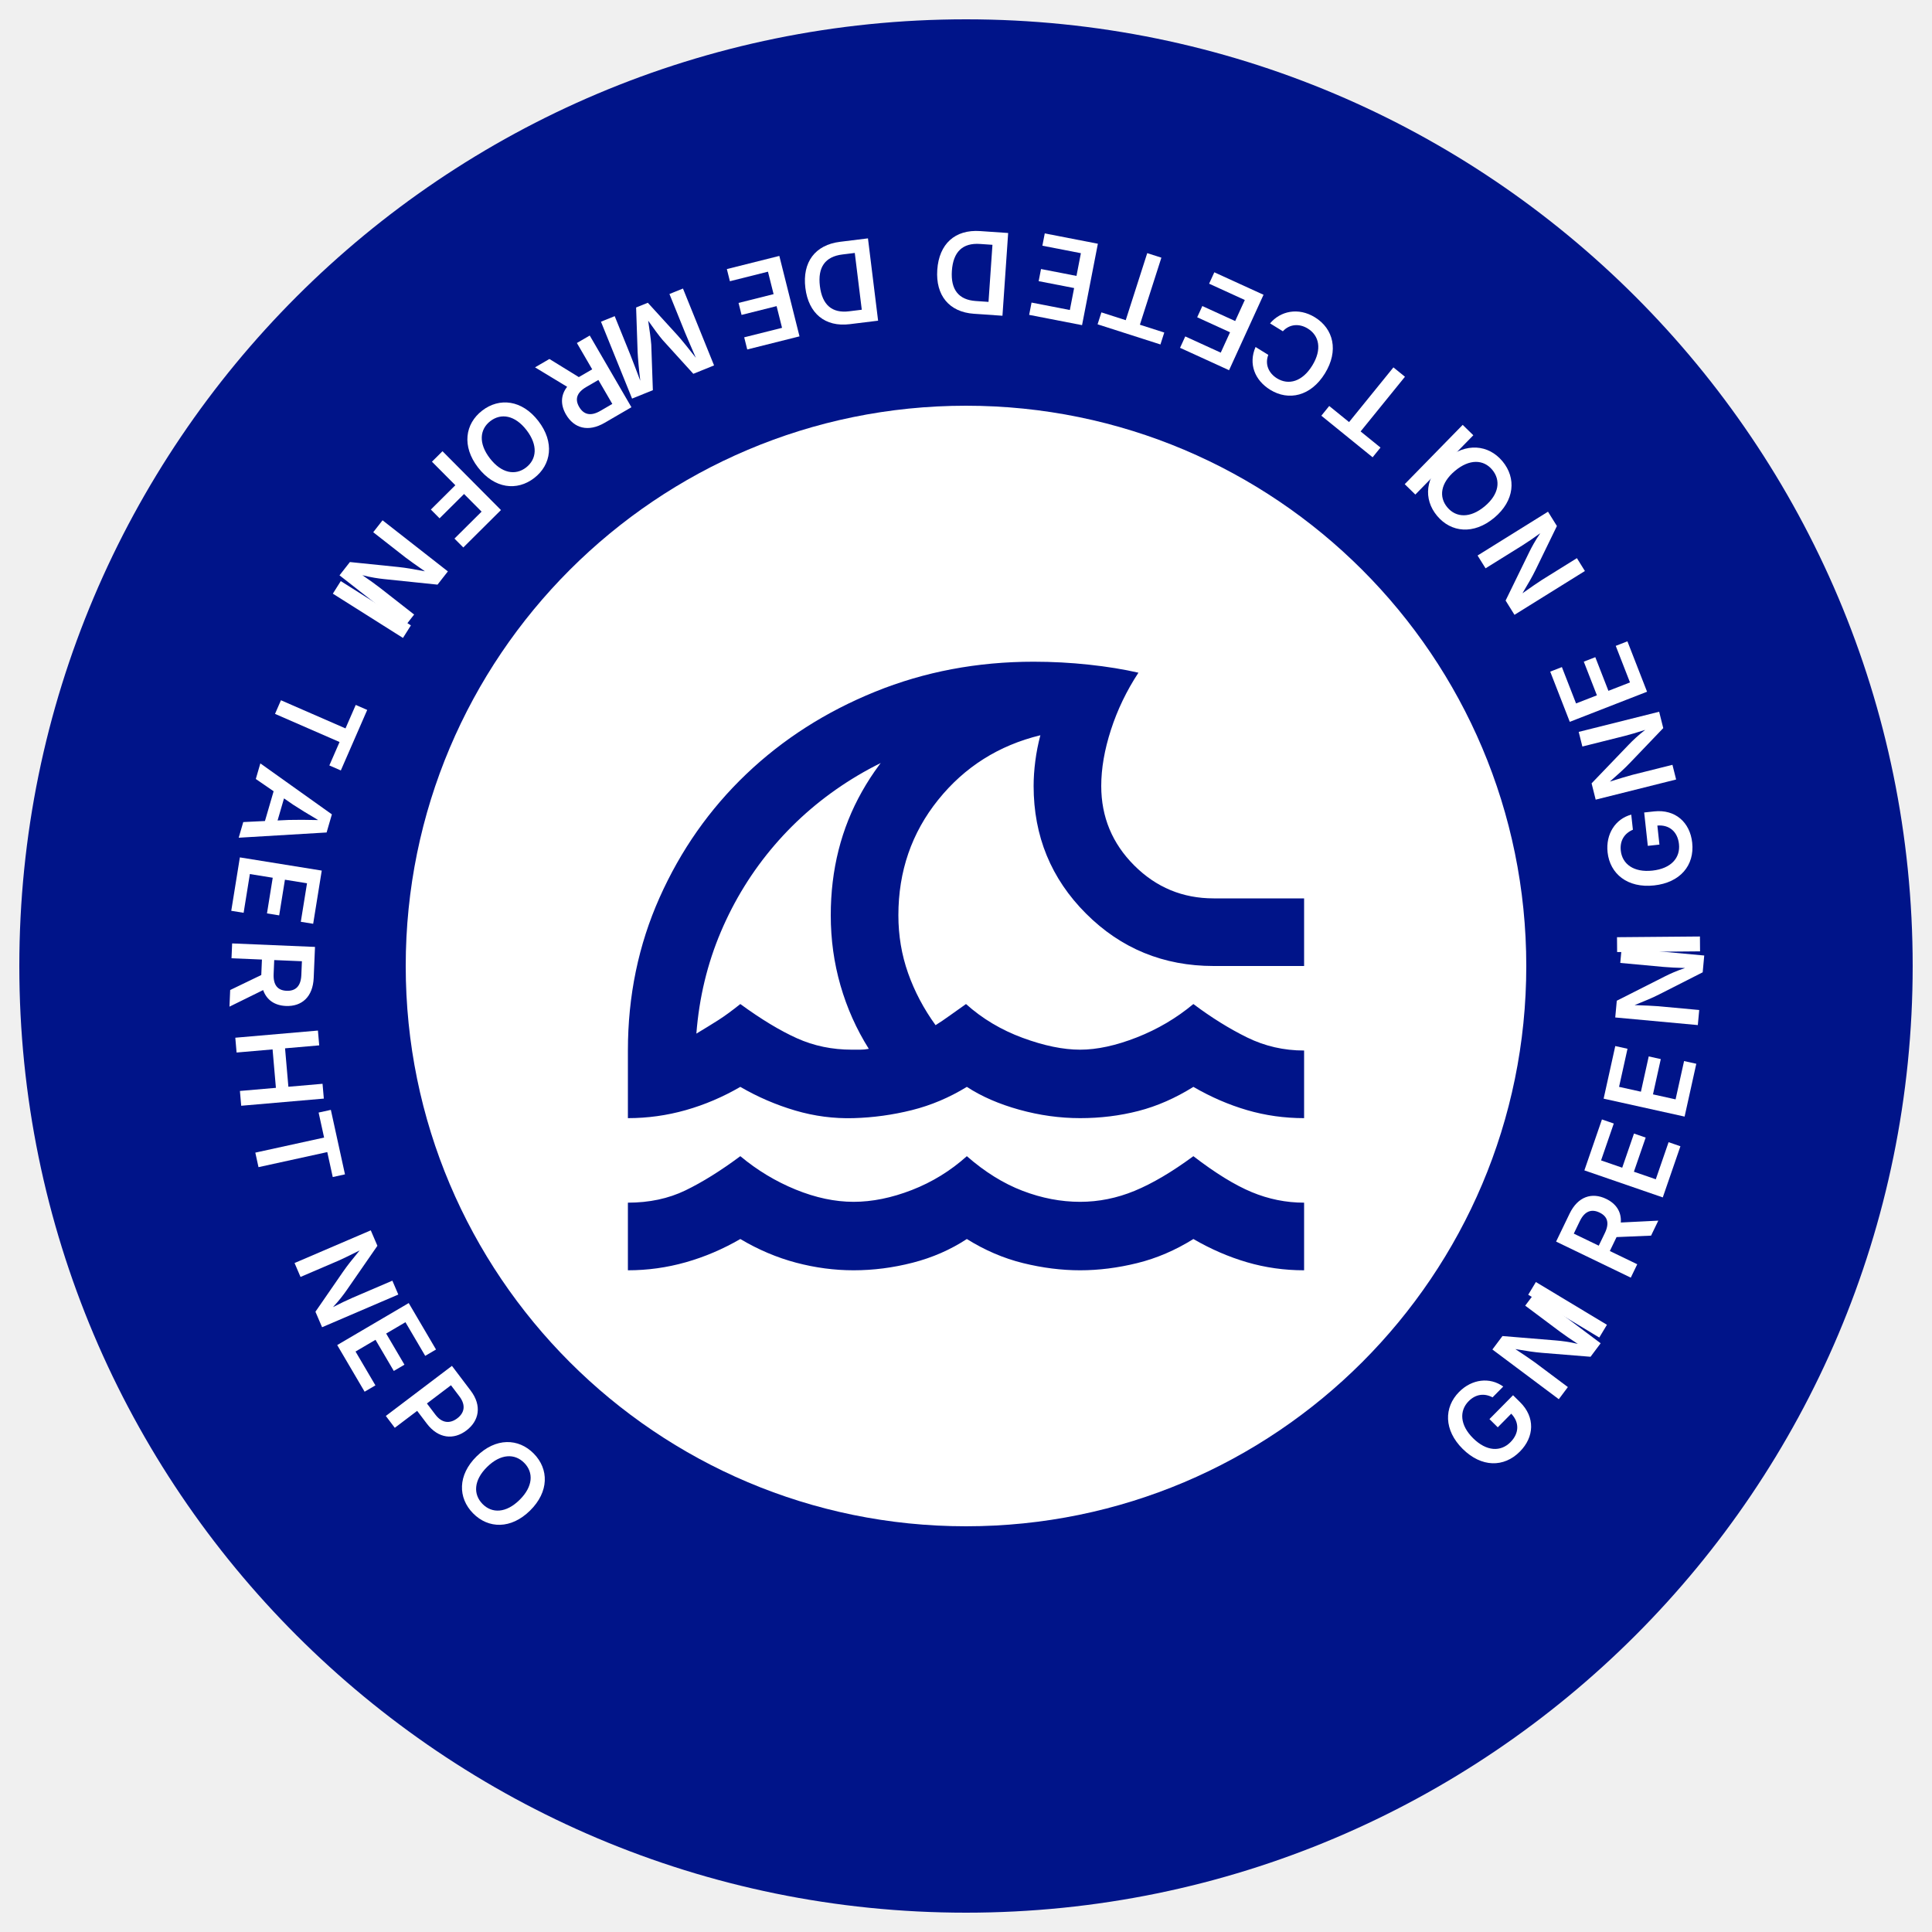
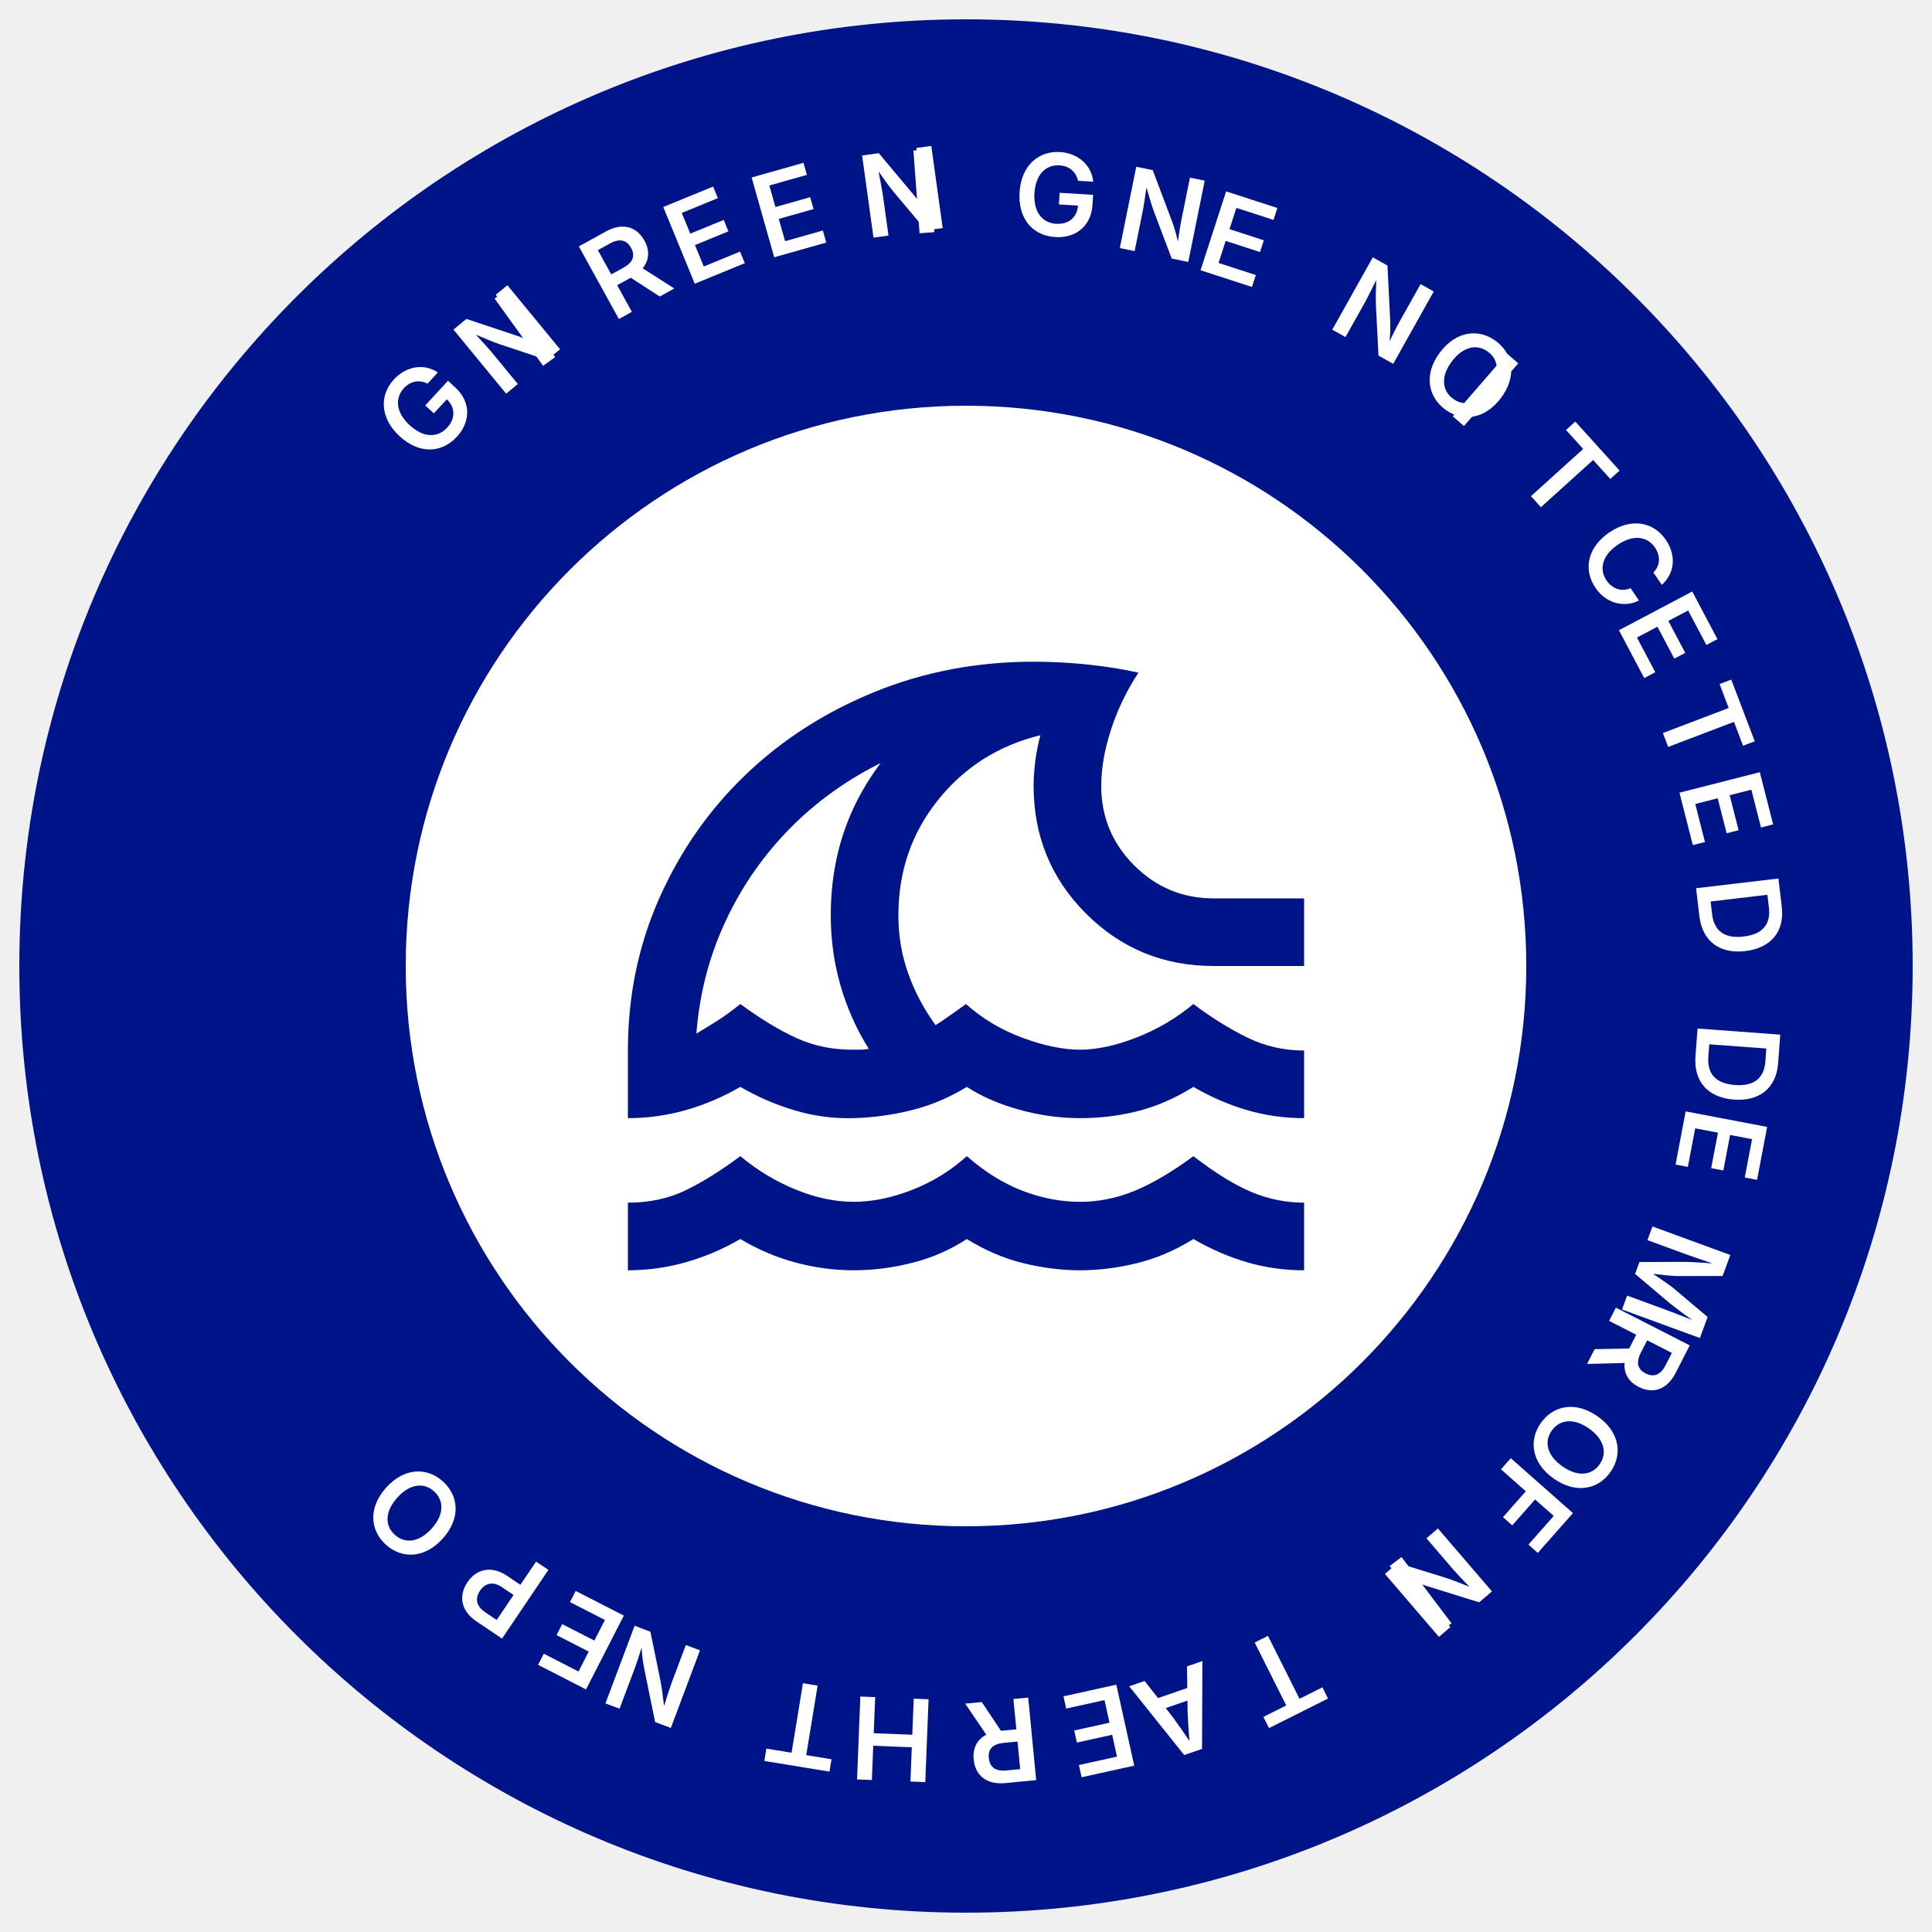
<svg xmlns="http://www.w3.org/2000/svg" viewBox="0 0 200 200" role="img">
  <circle cx="100" cy="100" r="98" fill="#001489" />
-   <path fill="#ffffff" transform="translate(45.8688,153.3462) rotate(45.4185) scale(0.005762,-0.005762)" d="M788 -20C1178 -20 1471 263 1471 744C1471 1226 1178 1510 788 1510C397 1510 103 1226 103 744C103 264 397 -20 788 -20ZM788 219C544 219 371 405 371 744C371 1085 544 1271 788 1271C1030 1271 1202 1086 1202 744C1202 404 1030 219 788 219Z" />
-   <path fill="#ffffff" transform="translate(39.4189,145.8904) rotate(52.856) scale(0.005762,-0.005762)" d="M150 0H417V504H703C1047 504 1232 711 1232 997C1232 1281 1050 1490 707 1490H150ZM417 724V1266H666C870 1266 959 1156 959 997C959 838 870 724 668 724Z" />
-   <path fill="#ffffff" transform="translate(34.4704,138.4952) rotate(59.568) scale(0.005762,-0.005762)" d="M150 0H1122V225H417V641H1066V863H417V1265H1118V1490H150Z" />
-   <path fill="#ffffff" transform="translate(30.1518,129.9539) rotate(66.7883) scale(0.005762,-0.005762)" d="M150 0H422V740C422 823 413 980 403 1164C503 970 559 864 637 739L1102 0H1405V1490H1134V708C1134 617 1140 466 1150 322C1085 471 1020 584 967 669L452 1490H150Z" />
-   <path fill="#ffffff" transform="translate(25.7607,116.2641) rotate(77.6431) scale(0.005762,-0.005762)" d="M83 1265H543V0H810V1265H1269V1490H83Z" />
-   <path fill="#ffffff" transform="translate(24.2839,106.5633) rotate(85.0458) scale(0.005762,-0.005762)" d="M150 0H417V649H1110V0H1377V1490H1110V874H417V1490H150Z" />
-   <path fill="#ffffff" transform="translate(24.0674,96.7992) rotate(92.4137) scale(0.005762,-0.005762)" d="M150 0H417V547H695L988 0H1287L964 592C1140 662 1232 811 1232 1013C1232 1297 1050 1490 707 1490H150ZM417 768V1266H666C869 1266 959 1172 959 1013C959 855 869 768 668 768Z" />
-   <path fill="#ffffff" transform="translate(24.9688,87.9035) rotate(99.1584) scale(0.005762,-0.005762)" d="M150 0H1122V225H417V641H1066V863H417V1265H1118V1490H150Z" />
-   <path fill="#ffffff" transform="translate(27.0316,78.7489) rotate(106.2375) scale(0.005762,-0.005762)" d="M50 0H342L464 369H1021L1148 0H1441L909 1490H570ZM535 584 598 774C639 907 684 1074 737 1282C792 1076 839 911 883 774L948 584Z" />
-   <path fill="#ffffff" transform="translate(30.3351,69.6223) rotate(113.5598) scale(0.005762,-0.005762)" d="M83 1265H543V0H810V1265H1269V1490H83Z" />
-   <path fill="#ffffff" transform="translate(35.738,59.4242) rotate(122.2688) scale(0.005762,-0.005762)" d="M417 1490H150V0H417Z" />
-   <path fill="#ffffff" transform="translate(40.1336,53.1811) rotate(128.0274) scale(0.005762,-0.005762)" d="M150 0H422V740C422 823 413 980 403 1164C503 970 559 864 637 739L1102 0H1405V1490H1134V708C1134 617 1140 466 1150 322C1085 471 1020 584 967 669L452 1490H150Z" />
-   <path fill="#ffffff" transform="translate(46.4191,46.1011) rotate(135.1695) scale(0.005762,-0.005762)" d="M150 0H417V596H1037V818H417V1265H1104V1490H150Z" />
-   <path fill="#ffffff" transform="translate(53.5795,39.8242) rotate(142.3529) scale(0.005762,-0.005762)" d="M788 -20C1178 -20 1471 263 1471 744C1471 1226 1178 1510 788 1510C397 1510 103 1226 103 744C103 264 397 -20 788 -20ZM788 219C544 219 371 405 371 744C371 1085 544 1271 788 1271C1030 1271 1202 1086 1202 744C1202 404 1030 219 788 219Z" />
-   <path fill="#ffffff" transform="translate(61.7967,34.2998) rotate(149.8229) scale(0.005762,-0.005762)" d="M150 0H417V547H695L988 0H1287L964 592C1140 662 1232 811 1232 1013C1232 1297 1050 1490 707 1490H150ZM417 768V1266H666C869 1266 959 1172 959 1013C959 855 869 768 668 768Z" />
-   <path fill="#ffffff" transform="translate(71.5017,29.5454) rotate(157.9771) scale(0.005762,-0.005762)" d="M150 0H412V752C412 865 406 1071 402 1240C457 1048 517 849 552 752L831 0H1058L1333 752C1368 852 1431 1057 1482 1248C1479 1071 1473 863 1473 752V0H1739V1490H1336L1056 721C1027 632 981 448 946 301C912 450 865 633 835 721L552 1490H150Z" />
-   <path fill="#ffffff" transform="translate(81.5145,26.2824) rotate(165.9227) scale(0.005762,-0.005762)" d="M150 0H1122V225H417V641H1066V863H417V1265H1118V1490H150Z" />
-   <path fill="#ffffff" transform="translate(90.7089,24.5701) rotate(172.9779) scale(0.005762,-0.005762)" d="M654 0C1108 0 1375 281 1375 747C1375 1210 1108 1490 664 1490H150V0ZM417 231V1259H648C953 1259 1112 1088 1112 747C1112 403 953 231 641 231Z" />
-   <path fill="#ffffff" transform="translate(105.2267,24.1799) rotate(183.9435) scale(0.005762,-0.005762)" d="M654 0C1108 0 1375 281 1375 747C1375 1210 1108 1490 664 1490H150V0ZM417 231V1259H648C953 1259 1112 1088 1112 747C1112 403 953 231 641 231Z" />
-   <path fill="#ffffff" transform="translate(114.4998,25.396) rotate(190.9987) scale(0.005762,-0.005762)" d="M150 0H1122V225H417V641H1066V863H417V1265H1118V1490H150Z" />
-   <path fill="#ffffff" transform="translate(123.2052,27.6293) rotate(197.7781) scale(0.005762,-0.005762)" d="M83 1265H543V0H810V1265H1269V1490H83Z" />
-   <path fill="#ffffff" transform="translate(131.5861,30.8746) rotate(204.5575) scale(0.005762,-0.005762)" d="M150 0H1122V225H417V641H1066V863H417V1265H1118V1490H150Z" />
-   <path fill="#ffffff" transform="translate(139.9108,35.3229) rotate(211.6779) scale(0.005762,-0.005762)" d="M785 -20C1137 -20 1373 211 1414 496H1144C1110 320 966 219 788 219C546 219 371 402 371 744C371 1082 545 1271 789 1271C967 1271 1111 1170 1144 994H1413C1366 1320 1112 1510 785 1510C396 1510 103 1226 103 744C103 264 393 -20 785 -20Z" />
-   <path fill="#ffffff" transform="translate(147.8711,40.9715) rotate(219.0415) scale(0.005762,-0.005762)" d="M83 1265H543V0H810V1265H1269V1490H83Z" />
-   <path fill="#ffffff" transform="translate(153.1357,45.6622) rotate(224.3592) scale(0.005762,-0.005762)" d="M417 1490H150V0H417Z" />
-   <path fill="#ffffff" transform="translate(158.3548,51.31) rotate(230.1591) scale(0.005762,-0.005762)" d="M788 -20C1178 -20 1471 263 1471 744C1471 1226 1178 1510 788 1510C397 1510 103 1226 103 744C103 264 397 -20 788 -20ZM788 219C544 219 371 405 371 744C371 1085 544 1271 788 1271C1030 1271 1202 1086 1202 744C1202 404 1030 219 788 219Z" />
-   <path fill="#ffffff" transform="translate(164.5252,59.844) rotate(238.1047) scale(0.005762,-0.005762)" d="M150 0H422V740C422 823 413 980 403 1164C503 970 559 864 637 739L1102 0H1405V1490H1134V708C1134 617 1140 466 1150 322C1085 471 1020 584 967 669L452 1490H150Z" />
-   <path fill="#ffffff" transform="translate(170.8164,72.413) rotate(248.7163) scale(0.005762,-0.005762)" d="M150 0H1122V225H417V641H1066V863H417V1265H1118V1490H150Z" />
-   <path fill="#ffffff" transform="translate(173.7221,81.5323) rotate(255.9366) scale(0.005762,-0.005762)" d="M150 0H422V740C422 823 413 980 403 1164C503 970 559 864 637 739L1102 0H1405V1490H1134V708C1134 617 1140 466 1150 322C1085 471 1020 584 967 669L452 1490H150Z" />
-   <path fill="#ffffff" transform="translate(175.5548,91.7859) rotate(263.7953) scale(0.005762,-0.005762)" d="M793 -20C1161 -20 1425 217 1425 600V779H822V569H1166C1161 355 1018 219 794 219C543 219 371 408 371 745C371 1083 547 1271 788 1271C969 1271 1091 1173 1139 1014H1412C1366 1307 1113 1510 785 1510C395 1510 103 1223 103 743C103 272 382 -20 793 -20Z" />
-   <path fill="#ffffff" transform="translate(175.9972,99.3479) rotate(269.5083) scale(0.005762,-0.005762)" d="M417 1490H150V0H417Z" />
-   <path fill="#ffffff" transform="translate(175.6791,106.9765) rotate(-84.733) scale(0.005762,-0.005762)" d="M150 0H422V740C422 823 413 980 403 1164C503 970 559 864 637 739L1102 0H1405V1490H1134V708C1134 617 1140 466 1150 322C1085 471 1020 584 967 669L452 1490H150Z" />
-   <path fill="#ffffff" transform="translate(174.2022,116.4329) rotate(-77.5128) scale(0.005762,-0.005762)" d="M150 0H1122V225H417V641H1066V863H417V1265H1118V1490H150Z" />
-   <path fill="#ffffff" transform="translate(171.8493,124.7725) rotate(-70.9766) scale(0.005762,-0.005762)" d="M150 0H1122V225H417V641H1066V863H417V1265H1118V1490H150Z" />
-   <path fill="#ffffff" transform="translate(168.4427,133.0393) rotate(-64.232) scale(0.005762,-0.005762)" d="M150 0H417V547H695L988 0H1287L964 592C1140 662 1232 811 1232 1013C1232 1297 1050 1490 707 1490H150ZM417 768V1266H666C869 1266 959 1172 959 1013C959 855 869 768 668 768Z" />
-   <path fill="#ffffff" transform="translate(165.1099,139.2008) rotate(-58.949) scale(0.005762,-0.005762)" d="M417 1490H150V0H417Z" />
-   <path fill="#ffffff" transform="translate(160.848,145.536) rotate(-53.1904) scale(0.005762,-0.005762)" d="M150 0H422V740C422 823 413 980 403 1164C503 970 559 864 637 739L1102 0H1405V1490H1134V708C1134 617 1140 466 1150 322C1085 471 1020 584 967 669L452 1490H150Z" />
-   <path fill="#ffffff" transform="translate(154.0503,153.4282) rotate(-45.3316) scale(0.005762,-0.005762)" d="M793 -20C1161 -20 1425 217 1425 600V779H822V569H1166C1161 355 1018 219 794 219C543 219 371 408 371 745C371 1083 547 1271 788 1271C969 1271 1091 1173 1139 1014H1412C1366 1307 1113 1510 785 1510C395 1510 103 1223 103 743C103 272 382 -20 793 -20Z" />
+   <path fill="#ffffff" transform="translate(49.1461,156.479) rotate(-138) scale(0.005762,-0.005762)" d="M788 -20C1178 -20 1471 263 1471 744C1471 1226 1178 1510 788 1510C397 1510 103 1226 103 744C103 264 397 -20 788 -20ZM788 219C544 219 371 405 371 744C371 1085 544 1271 788 1271C1030 1271 1202 1086 1202 744C1202 404 1030 219 788 219Z" />
+   <path fill="#ffffff" transform="translate(57.487,162.9972) rotate(-145.9869) scale(0.005762,-0.005762)" d="M150 0H417V504H703C1047 504 1232 711 1232 997C1232 1281 1050 1490 707 1490H150ZM417 724V1266H666C870 1266 959 1156 959 997C959 838 870 724 668 724Z" />
+   <path fill="#ffffff" transform="translate(65.349,167.641) rotate(-152.8749) scale(0.005762,-0.005762)" d="M150 0H1122V225H417V641H1066V863H417V1265H1118V1490H150Z" />
+   <path fill="#ffffff" transform="translate(73.2737,171.1457) rotate(-159.411) scale(0.005762,-0.005762)" d="M150 0H422V740C422 823 413 980 403 1164C503 970 559 864 637 739L1102 0H1405V1490H1134V708C1134 617 1140 466 1150 322C1085 471 1020 584 967 669L452 1490H150Z" />
+   <path fill="#ffffff" transform="translate(87.7269,175.0025) rotate(-170.7067) scale(0.005762,-0.005762)" d="M83 1265H543V0H810V1265H1269V1490H83Z" />
+   <path fill="#ffffff" transform="translate(96.9889,175.9403) rotate(-177.7294) scale(0.005762,-0.005762)" d="M150 0H417V649H1110V0H1377V1490H1110V874H417V1490H150Z" />
+   <path fill="#ffffff" transform="translate(107.3003,175.6486) rotate(174.4879) scale(0.005762,-0.005762)" d="M150 0H417V547H695L988 0H1287L964 592C1140 662 1232 811 1232 1013C1232 1297 1050 1490 707 1490H150ZM417 768V1266H666C869 1266 959 1172 959 1013C959 855 869 768 668 768Z" />
+   <path fill="#ffffff" transform="translate(116.4044,174.2085) rotate(167.5347) scale(0.005762,-0.005762)" d="M150 0H1122V225H417V641H1066V863H417V1265H1118V1490H150Z" />
+   <path fill="#ffffff" transform="translate(124.7449,171.8588) rotate(160.9986) scale(0.005762,-0.005762)" d="M50 0H342L464 369H1021L1148 0H1441L909 1490H570ZM535 584 598 774C639 907 684 1074 737 1282C792 1076 839 911 883 774L948 584Z" />
+   <path fill="#ffffff" transform="translate(134.0575,167.9418) rotate(153.3765) scale(0.005762,-0.005762)" d="M83 1265H543V0H810V1265H1269V1490H83Z" />
+   <path fill="#ffffff" transform="translate(145.7775,160.6664) rotate(142.9626) scale(0.005762,-0.005762)" d="M417 1490H150V0H417Z" />
+   <path fill="#ffffff" transform="translate(149.5094,157.6613) rotate(139.3498) scale(0.005762,-0.005762)" d="M150 0H422V740C422 823 413 980 403 1164C503 970 559 864 637 739L1102 0H1405V1490H1134V708C1134 617 1140 466 1150 322C1085 471 1020 584 967 669L452 1490H150Z" />
+   <path fill="#ffffff" transform="translate(156.9686,150.3049) rotate(131.4454) scale(0.005762,-0.005762)" d="M150 0H417V596H1037V818H417V1265H1104V1490H150Z" />
+   <path fill="#ffffff" transform="translate(162.2056,143.6631) rotate(125.0656) scale(0.005762,-0.005762)" d="M788 -20C1178 -20 1471 263 1471 744C1471 1226 1178 1510 788 1510C397 1510 103 1226 103 744C103 264 397 -20 788 -20ZM788 219C544 219 371 405 371 744C371 1085 544 1271 788 1271C1030 1271 1202 1086 1202 744C1202 404 1030 219 788 219Z" />
+   <path fill="#ffffff" transform="translate(167.669,134.5963) rotate(117.0787) scale(0.005762,-0.005762)" d="M150 0H417V547H695L988 0H1287L964 592C1140 662 1232 811 1232 1013C1232 1297 1050 1490 707 1490H150ZM417 768V1266H666C869 1266 959 1172 959 1013C959 855 869 768 668 768Z" />
+   <path fill="#ffffff" transform="translate(171.3595,126.15) rotate(110.1256) scale(0.005762,-0.005762)" d="M150 0H412V752C412 865 406 1071 402 1240C457 1048 517 849 552 752L831 0H1058L1333 752C1368 852 1431 1057 1482 1248C1479 1071 1473 863 1473 752V0H1739V1490H1336L1056 721C1027 632 981 448 946 301C912 450 865 633 835 721L552 1490H150Z" />
+   <path fill="#ffffff" transform="translate(174.6612,114.2024) rotate(100.7704) scale(0.005762,-0.005762)" d="M150 0H1122V225H417V641H1066V863H417V1265H1118V1490H150Z" />
+   <path fill="#ffffff" transform="translate(175.7926,105.6114) rotate(94.2342) scale(0.005762,-0.005762)" d="M654 0C1108 0 1375 281 1375 747C1375 1210 1108 1490 664 1490H150V0ZM417 231V1259H648C953 1259 1112 1088 1112 747C1112 403 953 231 641 231Z" />
+   <path fill="#ffffff" transform="translate(175.4761,91.0917) rotate(83.2687) scale(0.005762,-0.005762)" d="M654 0C1108 0 1375 281 1375 747C1375 1210 1108 1490 664 1490H150V0ZM417 231V1259H648C953 1259 1112 1088 1112 747C1112 403 953 231 641 231Z" />
+   <path fill="#ffffff" transform="translate(173.6434,81.2209) rotate(75.6944) scale(0.005762,-0.005762)" d="M150 0H1122V225H417V641H1066V863H417V1265H1118V1490H150Z" />
+   <path fill="#ffffff" transform="translate(171.0271,72.9601) rotate(69.1582) scale(0.005762,-0.005762)" d="M83 1265H543V0H810V1265H1269V1490H83Z" />
+   <path fill="#ffffff" transform="translate(167.1883,64.4791) rotate(62.1356) scale(0.005762,-0.005762)" d="M150 0H1122V225H417V641H1066V863H417V1265H1118V1490H150Z" />
+   <path fill="#ffffff" transform="translate(162.7082,57.0619) rotate(55.5995) scale(0.005762,-0.005762)" d="M785 -20C1137 -20 1373 211 1414 496H1144C1110 320 966 219 788 219C546 219 371 402 371 744C371 1082 545 1271 789 1271C967 1271 1111 1170 1144 994H1413C1366 1320 1112 1510 785 1510C396 1510 103 1226 103 744C103 264 393 -20 785 -20Z" />
+   <path fill="#ffffff" transform="translate(156.3856,49.0425) rotate(47.8949) scale(0.005762,-0.005762)" d="M83 1265H543V0H810V1265H1269V1490H83Z" />
+   <path fill="#ffffff" transform="translate(149.7325,42.531) rotate(40.8723) scale(0.005762,-0.005762)" d="M417 1490H150V0H417Z" />
+   <path fill="#ffffff" transform="translate(146.0123,39.5114) rotate(37.2594) scale(0.005762,-0.005762)" d="M788 -20C1178 -20 1471 263 1471 744C1471 1226 1178 1510 788 1510C397 1510 103 1226 103 744C103 264 397 -20 788 -20ZM788 219C544 219 371 405 371 744C371 1085 544 1271 788 1271C1030 1271 1202 1086 1202 744C1202 404 1030 219 788 219Z" />
+   <path fill="#ffffff" transform="translate(137.1613,33.7049) rotate(29.2725) scale(0.005762,-0.005762)" d="M150 0H422V740C422 823 413 980 403 1164C503 970 559 864 637 739L1102 0H1405V1490H1134V708C1134 617 1140 466 1150 322C1085 471 1020 584 967 669L452 1490H150Z" />
+   <path fill="#ffffff" transform="translate(123.456,27.7102) rotate(17.9768) scale(0.005762,-0.005762)" d="M150 0H1122V225H417V641H1066V863H417V1265H1118V1490H150Z" />
+   <path fill="#ffffff" transform="translate(115.0749,25.5101) rotate(11.4407) scale(0.005762,-0.005762)" d="M150 0H422V740C422 823 413 980 403 1164C503 970 559 864 637 739L1102 0H1405V1490H1134V708C1134 617 1140 466 1150 322C1085 471 1020 584 967 669L452 1490H150Z" />
+   <path fill="#ffffff" transform="translate(104.6877,24.1447) rotate(3.5363) scale(0.005762,-0.005762)" d="M793 -20C1161 -20 1425 217 1425 600V779H822V569H1166C1161 355 1018 219 794 219C543 219 371 408 371 745C371 1083 547 1271 788 1271C969 1271 1091 1173 1139 1014H1412C1366 1307 1113 1510 785 1510C395 1510 103 1223 103 743C103 272 382 -20 793 -20Z" />
+   <path fill="#ffffff" transform="translate(94.3322,24.2116) rotate(-4.2769) scale(0.005762,-0.005762)" d="M417 1490H150V0H417Z" />
+   <path fill="#ffffff" transform="translate(89.5677,24.7194) rotate(-7.8897) scale(0.005762,-0.005762)" d="M150 0H422V740C422 823 413 980 403 1164C503 970 559 864 637 739L1102 0H1405V1490H1134V708C1134 617 1140 466 1150 322C1085 471 1020 584 967 669L452 1490H150Z" />
+   <path fill="#ffffff" transform="translate(79.3142,26.8693) rotate(-15.7941) scale(0.005762,-0.005762)" d="M150 0H1122V225H417V641H1066V863H417V1265H1118V1490H150Z" />
+   <path fill="#ffffff" transform="translate(71.1242,29.6993) rotate(-22.3303) scale(0.005762,-0.005762)" d="M150 0H1122V225H417V641H1066V863H417V1265H1118V1490H150Z" />
+   <path fill="#ffffff" transform="translate(63.3096,33.4432) rotate(-28.8664) scale(0.005762,-0.005762)" d="M150 0H417V547H695L988 0H1287L964 592C1140 662 1232 811 1232 1013C1232 1297 1050 1490 707 1490H150ZM417 768V1266H666C869 1266 959 1172 959 1013C959 855 869 768 668 768Z" />
+   <path fill="#ffffff" transform="translate(55.5222,38.3743) rotate(-35.8195) scale(0.005762,-0.005762)" d="M417 1490H150V0H417Z" />
+   <path fill="#ffffff" transform="translate(51.7273,41.2995) rotate(-39.4323) scale(0.005762,-0.005762)" d="M150 0H422V740C422 823 413 980 403 1164C503 970 559 864 637 739L1102 0H1405V1490H1134V708C1134 617 1140 466 1150 322C1085 471 1020 584 967 669L452 1490H150Z" />
+   <path fill="#ffffff" transform="translate(44.1134,48.4957) rotate(-47.3367) scale(0.005762,-0.005762)" d="M793 -20C1161 -20 1425 217 1425 600V779H822V569H1166C1161 355 1018 219 794 219C543 219 371 408 371 745C371 1083 547 1271 788 1271C969 1271 1091 1173 1139 1014H1412C1366 1307 1113 1510 785 1510C395 1510 103 1223 103 743C103 272 382 -20 793 -20Z" />
  <circle cx="100" cy="100" r="58" fill="#ffffff" />
  <svg x="58.0" y="58.0" width="84" height="84" viewBox="0 -960 960 960">
    <path fill="#001489" d="M80-120v-80q38 0 68-14.5t65-40.5q30 25 65.5 39.5T347-201q33 0 69-14t65-40q32 28 66 41t68 13q33 0 64.5-13t69.5-41q39 30 69 42.5t62 12.5v80q-35 0-67.5-9.5T749-157q-32 20-66.5 28.5T615-120q-33 0-67.5-8.5T481-157q-29 19-64 28t-70 9q-34 0-68-9t-66-28q-31 18-64.5 27.5T80-120Zm0-180v-80q0-97 37.5-181T220-707q65-62 152.5-97.5T560-840q33 0 65.5 3.5T684-827q-21 32-32.5 67.5T640-693q0 55 39 94t94 39h107v80H773q-89 0-151-62t-62-151q0-14 2-29.5t6-30.5q-74 18-121 76.5T400-540q0 36 11.5 68.5T444-410q8-5 17-11.5t19-13.5q29 26 67 40t68 14q30 0 67-14.5t67-39.5q32 24 63.5 39.5T880-380v80q-35 0-67.5-9.5T749-337q-32 20-65 28.5t-69 8.5q-36 0-72-10t-62-27q-31 19-65 27.5t-69 9.5q-35 1-69-9t-65-28q-31 18-64.5 27.5T80-300Zm265-81h10q5 0 10-1-22-35-33.5-75T320-540q0-81 37-146.5T460-794v44q-62 16-114.5 48.5t-92 78.5Q214-577 190-520.5T161-400q15-9 26-16t26-19q37 27 67 40.5t65 13.5Zm-75-168Z" />
  </svg>
</svg>
